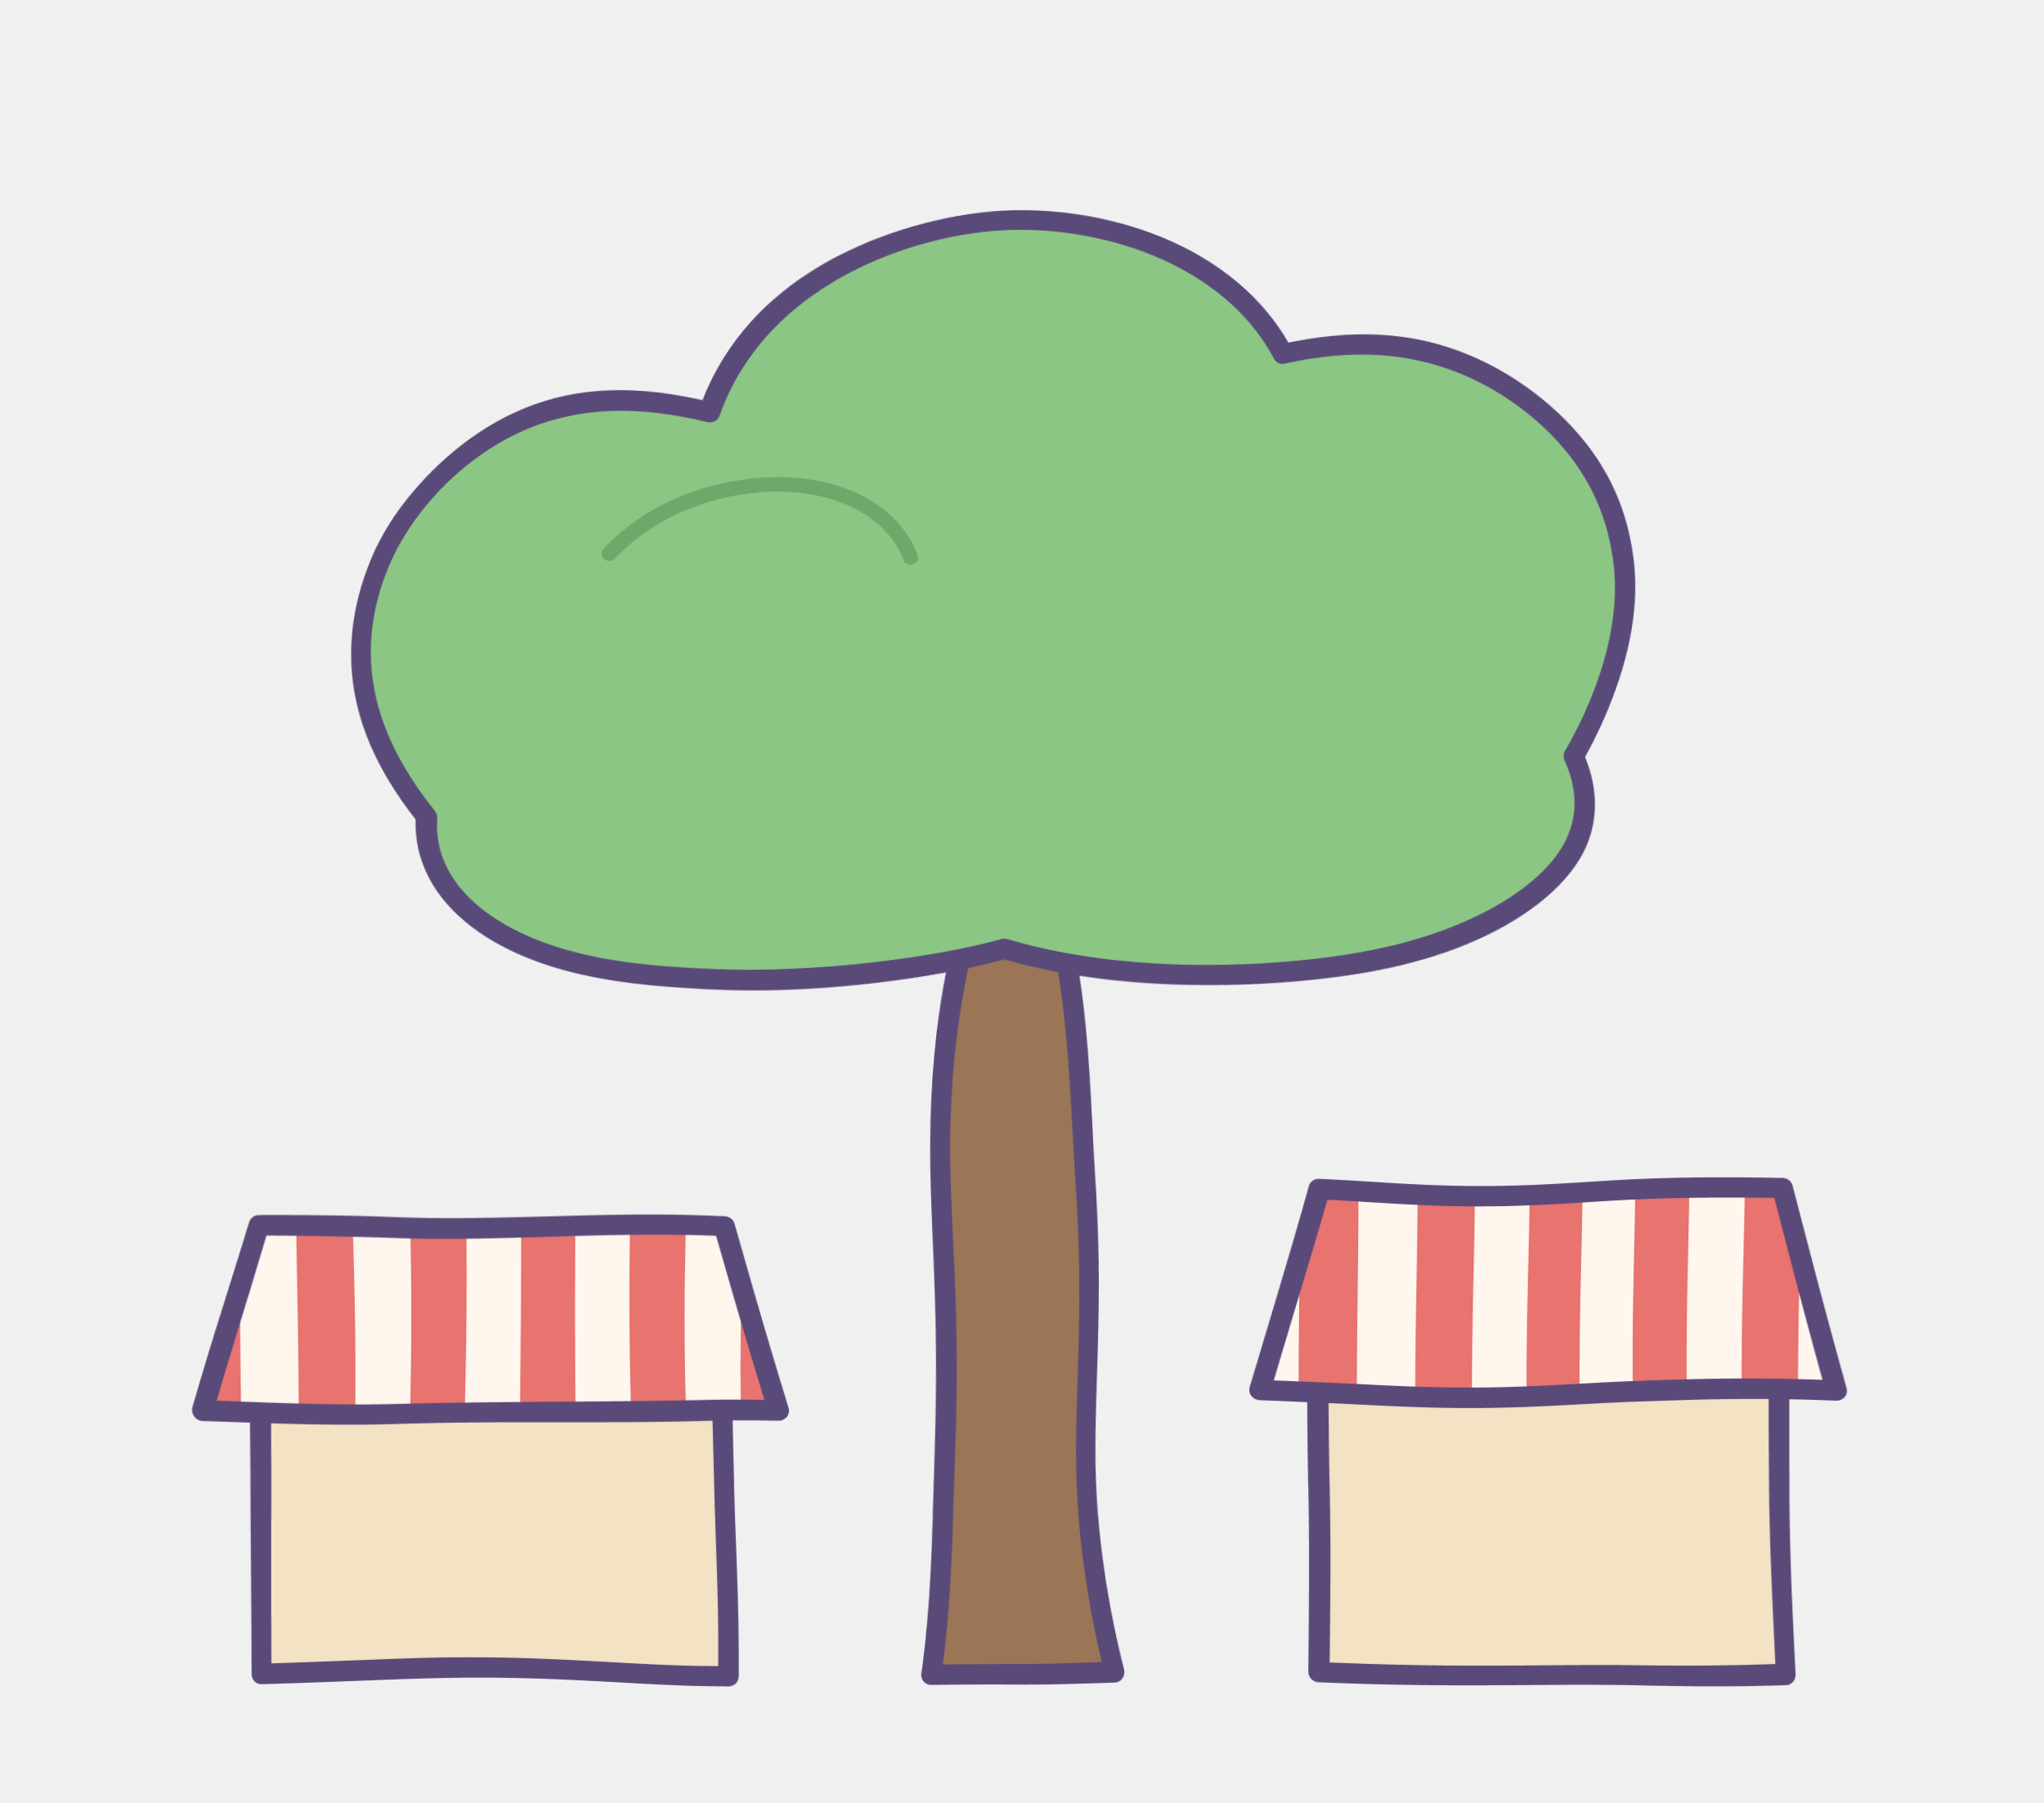
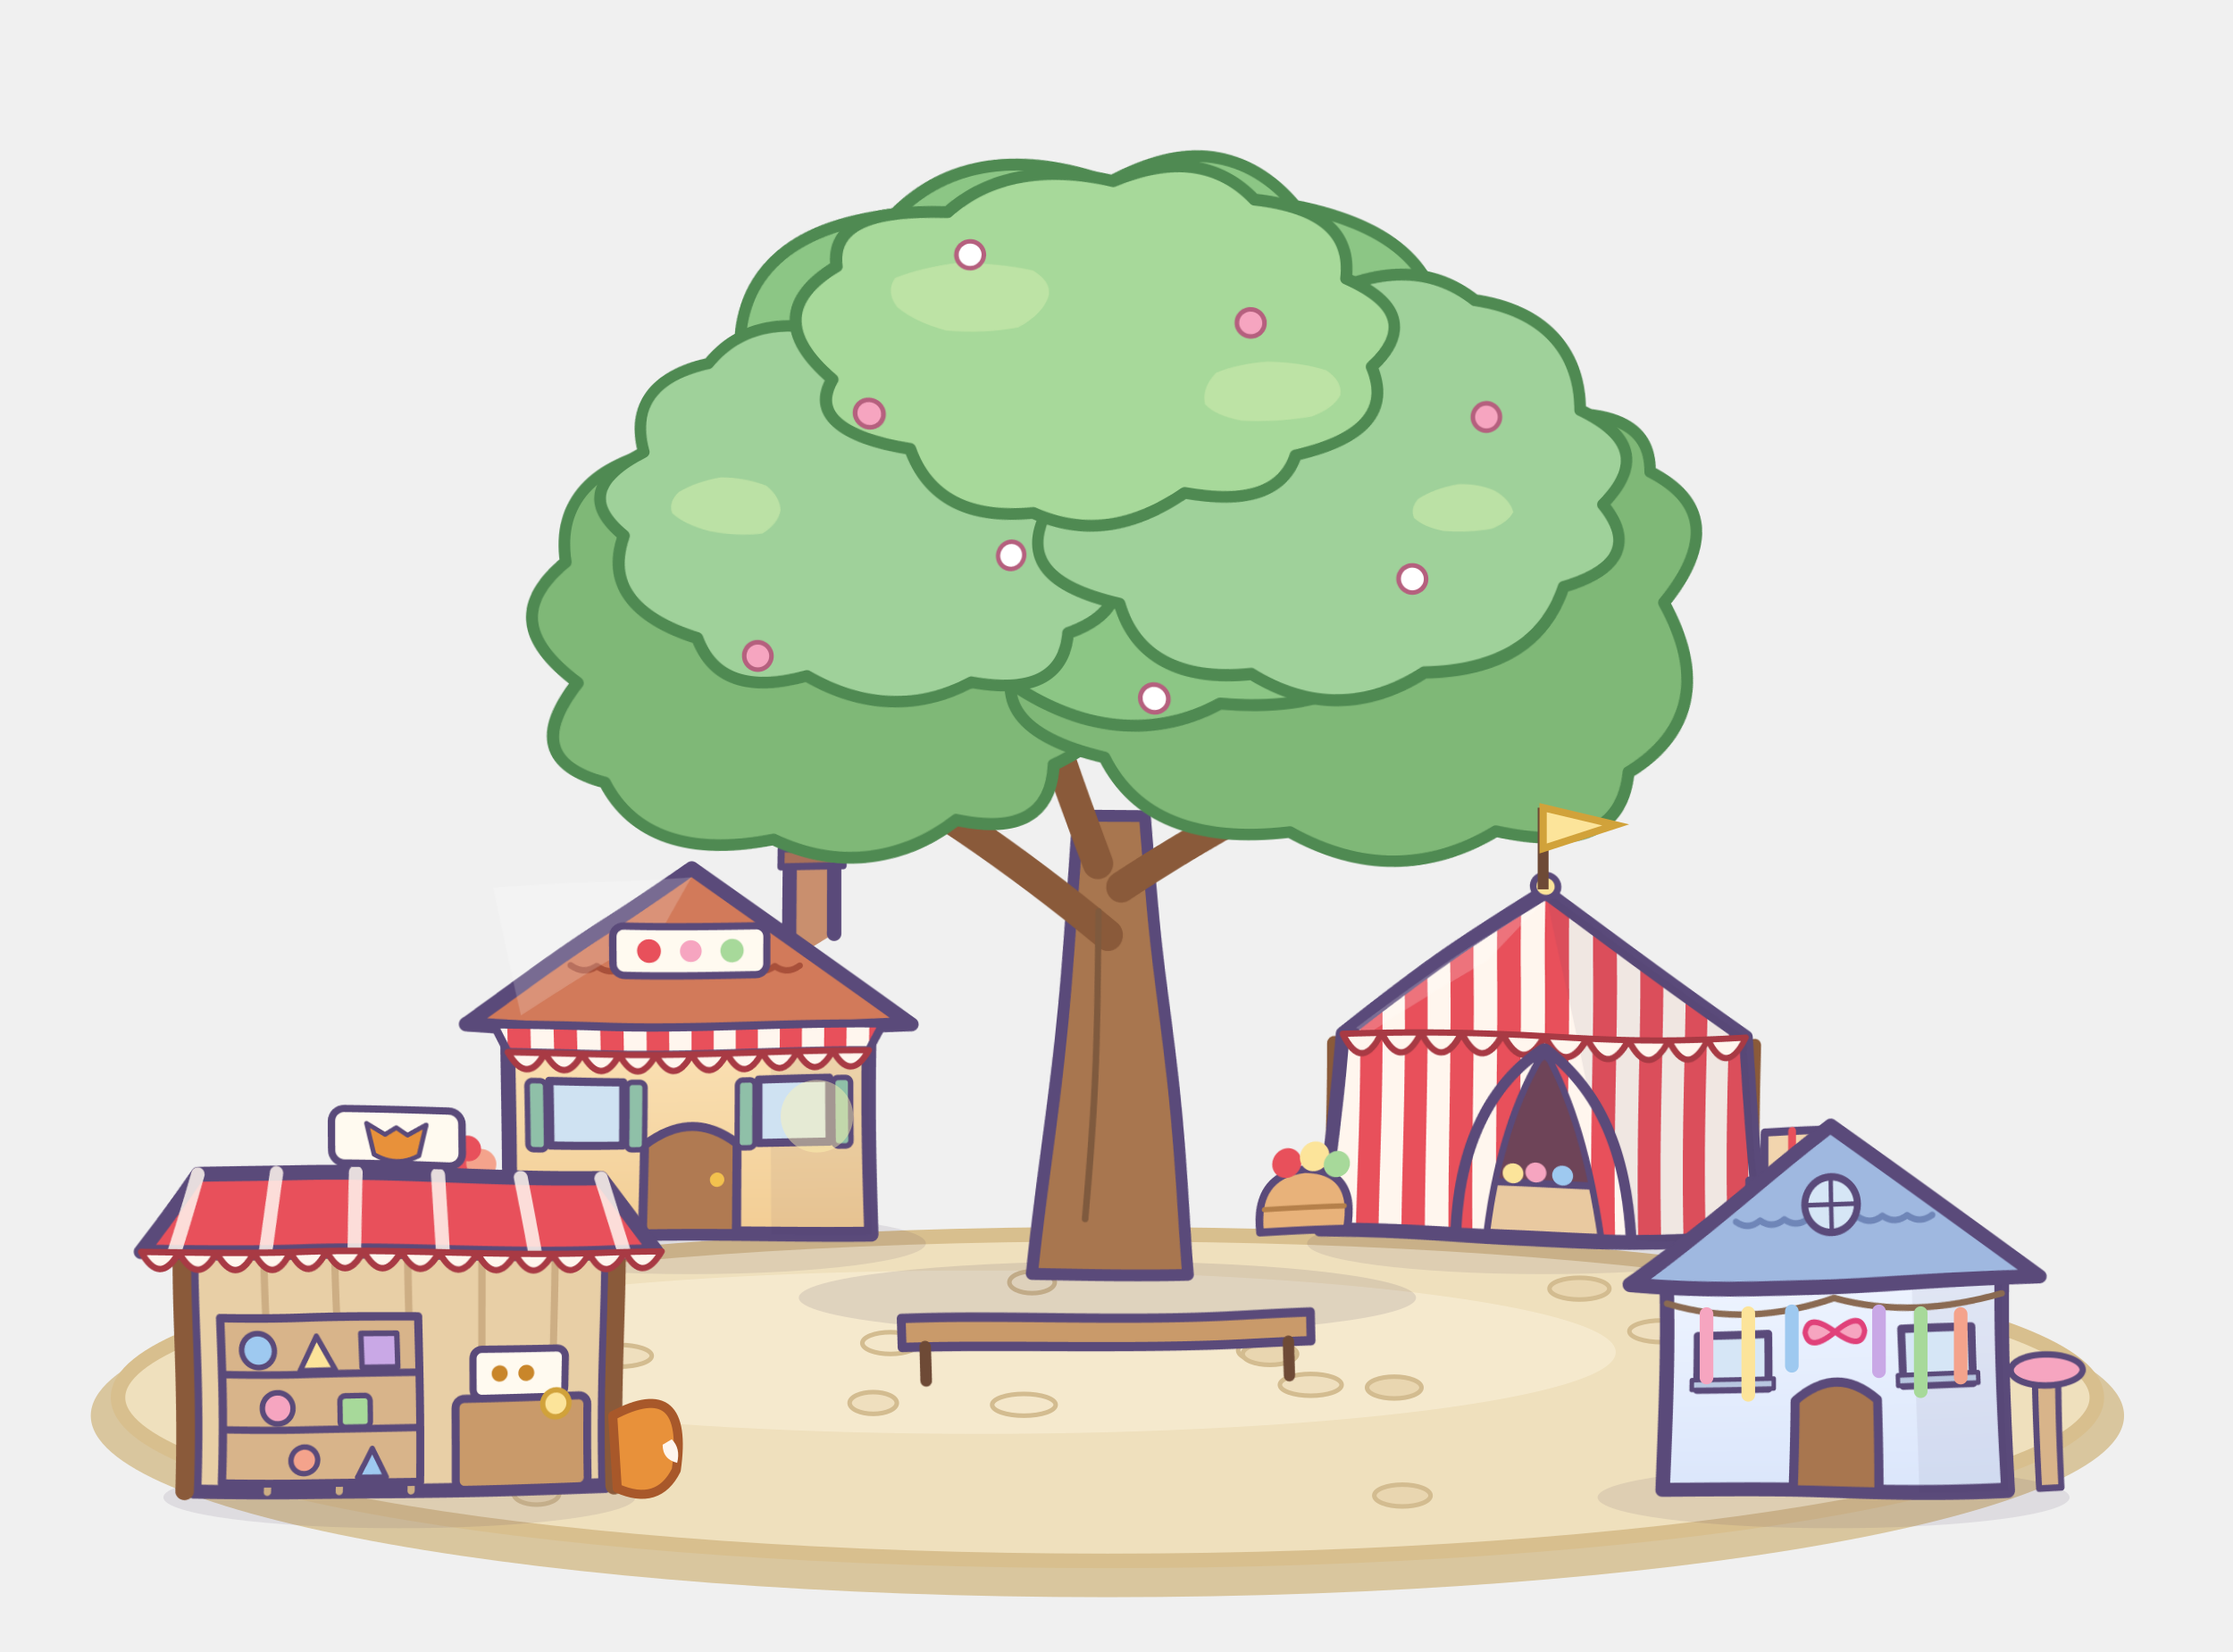
- <svg xmlns="http://www.w3.org/2000/svg" viewBox="724 540 220 194" width="220" height="194">
+ <svg xmlns="http://www.w3.org/2000/svg" viewBox="700 560 246 182" width="246" height="182">
  <defs>
    <filter id="firka" x="-5%" y="-5%" width="110%" height="110%">
      <feTurbulence type="fractalNoise" baseFrequency="0.03" numOctaves="1" seed="4" />
      <feDisplacementMap in="SourceGraphic" scale="3" />
    </filter>
    <filter id="szurke">
-       <feColorMatrix type="saturate" values=".3" />
+       <feColorMatrix type="saturate" values=".25" />
    </filter>
-     <pattern id="csik" width="12" height="12" patternUnits="userSpaceOnUse">
-       <rect width="6" height="12" fill="#e8736f" />
-       <rect x="6" width="6" height="12" fill="#fff6ee" />
+     <pattern id="csikT" width="5" height="5" patternUnits="userSpaceOnUse">
+       <rect width="2.5" height="5" fill="#e8505b" />
+       <rect x="2.5" width="2.5" height="5" fill="#fff6ee" />
    </pattern>
+     <linearGradient id="falTb" x1="0" y1="0" x2="0" y2="1">
+       <stop offset="0" stop-color="#fbe3b8" />
+       <stop offset="1" stop-color="#f2cd94" />
+     </linearGradient>
+     <linearGradient id="falTsz" x1="0" y1="0" x2="0" y2="1">
+       <stop offset="0" stop-color="#eef4ff" />
+       <stop offset="1" stop-color="#dbe6fb" />
+     </linearGradient>
  </defs>
-   <g filter="url(#firka)" stroke="#5a4a7a" stroke-width="2.2" stroke-linejoin="round" stroke-linecap="round">
-     <g id="h-ter">
-       <path d="M824,720 C828,690 822,664 828,640 L838,640 C844,668 838,695 844,720 Z" fill="#9b7656" />
-       <path d="M770,628 C752,605 772,578 800,584 C808,560 850,556 862,578 C892,572 908,600 894,622 C902,640 860,650 832,642 C805,650 768,645 770,628 Z" fill="#8cc685" />
-       <path d="M790,600 C800,588 818,590 822,600" stroke="#6ea96a" fill="none" stroke-width="1.6" />
-       <rect x="752" y="690" width="50" height="30" fill="#f3e2c3" />
-       <path d="M746,692 L808,692 L802,672 L752,672 Z" fill="url(#csik)" />
-       <rect x="866" y="688" width="50" height="32" fill="#f3e2c3" />
-       <path d="M860,690 L922,690 L916,668 L866,668 Z" fill="url(#csik)" />
-     </g>
+   <ellipse cx="822" cy="716" rx="112" ry="20" fill="#d9c69e" stroke="none" />
+   <ellipse cx="822" cy="714" rx="109" ry="18" fill="#efe0bd" stroke="#d8bf8e" stroke-width="1.6" />
+   <ellipse cx="808" cy="709" rx="70" ry="9" fill="#fff8e6" opacity=".4" stroke="none" />
+   <ellipse cx="806.8" cy="706.1" rx="3.1" ry="1.2" fill="#f4e7ca" stroke="#d3bc90" stroke-width=".5" />
+   <ellipse cx="813.7" cy="701.3" rx="2.5" ry="1.2" fill="#f4e7ca" stroke="#d3bc90" stroke-width=".5" />
+   <ellipse cx="874" cy="702" rx="3.3" ry="1.2" fill="#e9d6b0" stroke="#d3bc90" stroke-width=".5" />
+   <ellipse cx="883.1" cy="706.7" rx="3.6" ry="1.2" fill="#efdfbe" stroke="#d3bc90" stroke-width=".5" />
+   <ellipse cx="910.4" cy="708.1" rx="2.8" ry="1.2" fill="#f4e7ca" stroke="#d3bc90" stroke-width=".5" />
+   <ellipse cx="768.2" cy="709.4" rx="3.6" ry="1.2" fill="#efdfbe" stroke="#d3bc90" stroke-width=".5" />
+   <ellipse cx="901.2" cy="720.6" rx="2.7" ry="1.2" fill="#e9d6b0" stroke="#d3bc90" stroke-width=".5" />
+   <ellipse cx="749.2" cy="713.2" rx="3.5" ry="1.2" fill="#efdfbe" stroke="#d3bc90" stroke-width=".5" />
+   <ellipse cx="844.4" cy="712.6" rx="3.4" ry="1.2" fill="#efdfbe" stroke="#d3bc90" stroke-width=".5" />
+   <ellipse cx="853.6" cy="712.9" rx="3" ry="1.2" fill="#e9d6b0" stroke="#d3bc90" stroke-width=".5" />
+   <ellipse cx="761.4" cy="707.1" rx="3.2" ry="1.2" fill="#e9d6b0" stroke="#d3bc90" stroke-width=".5" />
+   <ellipse cx="812.8" cy="714.8" rx="3.5" ry="1.2" fill="#f4e7ca" stroke="#d3bc90" stroke-width=".5" />
+   <ellipse cx="796.2" cy="714.6" rx="2.6" ry="1.2" fill="#efdfbe" stroke="#d3bc90" stroke-width=".5" />
+   <ellipse cx="759.1" cy="724.6" rx="2.5" ry="1.2" fill="#e9d6b0" stroke="#d3bc90" stroke-width=".5" />
+   <ellipse cx="839.2" cy="708.8" rx="2.8" ry="1.2" fill="#f4e7ca" stroke="#d3bc90" stroke-width=".5" />
+   <ellipse cx="798.1" cy="708" rx="3.1" ry="1.2" fill="#f4e7ca" stroke="#d3bc90" stroke-width=".5" />
+   <ellipse cx="839.9" cy="709.2" rx="3" ry="1.2" fill="#e9d6b0" stroke="#d3bc90" stroke-width=".5" />
+   <ellipse cx="756.1" cy="715.5" rx="3.2" ry="1.2" fill="#f4e7ca" stroke="#d3bc90" stroke-width=".5" />
+   <ellipse cx="854.5" cy="724.8" rx="3.1" ry="1.2" fill="#e9d6b0" stroke="#d3bc90" stroke-width=".5" />
+   <ellipse cx="905.1" cy="714.4" rx="3.6" ry="1.2" fill="#e9d6b0" stroke="#d3bc90" stroke-width=".5" />
+   <ellipse cx="918.6" cy="715.3" rx="2.7" ry="1.2" fill="#e9d6b0" stroke="#d3bc90" stroke-width=".5" />
+   <ellipse cx="776" cy="697" rx="26" ry="3.4" fill="#3c2a50" opacity="0.1" stroke="none" />
+   <ellipse cx="870" cy="697" rx="26" ry="3.4" fill="#3c2a50" opacity="0.1" stroke="none" />
+   <ellipse cx="744" cy="725" rx="26" ry="3.4" fill="#3c2a50" opacity="0.1" stroke="none" />
+   <ellipse cx="902" cy="725" rx="26" ry="3.4" fill="#3c2a50" opacity="0.1" stroke="none" />
+   <g filter="url(#firka)" stroke="#5a4a7a" stroke-width="1.6" stroke-linejoin="round" stroke-linecap="round">
+     <g transform="translate(776 696)">
+       <path d="M11,-30 V-41 H16 V-33" fill="#c98f6e" />
+       <path d="M10,-42.5 h7 v2 h-7 z" fill="#a8705a" stroke-width=".8" />
+       <path d="M-20,0 V-24 H20 V0 Z" fill="url(#falTb)" />
+       <path d="M9,-24 H20 V0 H9 Z" fill="#3c2f5e" opacity=".07" stroke="none" />
+       <path d="M-24.5,-23 L0,-40.5 L24.5,-23 Q0,-21.4 -24.5,-23 Z" fill="#d27a5a" />
+       <path d="M-13,-29.5 q1.4,1 2.8,0 q1.4,1 2.8,0 q1.4,1 2.8,0 q1.4,1 2.8,0 q1.4,1 2.8,0 q1.4,1 2.8,0 q1.4,1 2.8,0 q1.4,1 2.8,0 q1.4,1 2.8,0" fill="none" stroke="#a8503a" stroke-width=".7" />
+       <path d="M-21.5,-38 L0,-39.5 L-3,-34 L-18.5,-24 Z" fill="#fff" opacity=".18" stroke="none" />
+       <rect x="-8.5" y="-34" width="17" height="5.4" rx="1.2" fill="#fffaf0" stroke-width=".8" />
+       <g stroke="none">
+         <circle cx="-4.6" cy="-31.3" r="1.3" fill="#e8505b" />
+         <circle cx="0" cy="-31.3" r="1.2" fill="#f6a5c0" />
+         <circle cx="4.6" cy="-31.3" r="1.3" fill="#a7d99a" />
+       </g>
+       <path d="M-21.5,-23 H21.5 L20,-20 H-20 Z" fill="url(#csikT)" stroke-width=".9" />
+       <path d="M-20,-20 q2,3.6 4,0 q2,3.6 4,0 q2,3.6 4,0 q2,3.6 4,0 q2,3.6 4,0 q2,3.6 4,0 q2,3.6 4,0 q2,3.6 4,0 q2,3.6 4,0 q2,3.6 4,0 Z" fill="#fff6ee" stroke="#a83a44" stroke-width="0.7" />
+       <path d="M-5.2,0 V-10 Q0,-14 5.2,-10 V0 Z" fill="#b07a52" stroke-width="1" />
+       <circle cx="3" cy="-6" r=".8" fill="#f2c14e" stroke="none" />
+       <rect x="-18" y="-17" width="2" height="7.5" rx=".6" fill="#8fc0a8" stroke-width=".6" />
+       <rect x="-15.6" y="-17" width="8" height="7" fill="#cfe2f2" stroke-width=".9" />
+       <rect x="-7.2" y="-17" width="2" height="7.5" rx=".6" fill="#8fc0a8" stroke-width=".6" />
+       <rect x="5.2" y="-17" width="2" height="7.5" rx=".6" fill="#8fc0a8" stroke-width=".6" />
+       <rect x="7.6" y="-17" width="8" height="7" fill="#cfe2f2" stroke-width=".9" />
+       <rect x="16" y="-17" width="2" height="7.5" rx=".6" fill="#8fc0a8" stroke-width=".6" />
+       <path d="M-27.5,0 Q-28.2,-4 -27,-6.5 H-21.6 Q-20.8,-4 -21.6,0 Z" fill="#c99a6a" stroke-width=".9" />
+       <g stroke="none">
+         <circle cx="-26" cy="-7.6" r="1.6" fill="#e8505b" />
+         <circle cx="-23" cy="-7.8" r="1.6" fill="#f4a38c" />
+         <circle cx="-24.4" cy="-9.4" r="1.4" fill="#e8505b" />
+       </g>
+     </g>
+     <g transform="translate(870 696)">
+       <path d="M-23,0 V-21 M23,0 V-21" stroke="#8a5a3a" stroke-width="1.6" />
+       <path d="M-24,0 L-22,-22 L0,-38 L22,-22 L24,0 Q0,1 -24,0 Z" fill="url(#csikT)" />
+       <path d="M0,-38 L22,-22 L24,0 Q14,.6 8,0 Z" fill="#3c2f5e" opacity=".08" stroke="none" />
+       <path d="M-20.5,-22.6 L0,-37 L-6,-30 L-19,-22 Z" fill="#fff" opacity=".2" stroke="none" />
+       <path d="M-22,-22 q2.2,4.4 4.4,0 q2.2,4.4 4.4,0 q2.2,4.4 4.4,0 q2.2,4.4 4.4,0 q2.2,4.4 4.4,0 q2.2,4.4 4.4,0 q2.2,4.4 4.4,0 q2.2,4.4 4.4,0 q2.2,4.4 4.4,0 q2.2,4.4 4.4,0 Z" fill="#fff6ee" stroke="#a83a44" stroke-width="0.7" />
+       <path d="M-9,0 Q-8.4,-14 0,-20.4 Q8.4,-14 9,0 Z" fill="#6e4458" />
+       <rect x="-6.4" y="-5.6" width="12.8" height="5.6" fill="#e9c9a0" stroke-width=".8" />
+       <g stroke="none">
+         <circle cx="-3.2" cy="-6.6" r="1.1" fill="#fce49a" />
+         <circle cx="-.8" cy="-6.8" r="1.1" fill="#f6a5c0" />
+         <circle cx="2" cy="-6.6" r="1.1" fill="#9ec9f0" />
+       </g>
+       <path d="M-9,0 Q-8.4,-14 0,-20.4 Q-4.4,-12.4 -6,0 Z M9,0 Q8.4,-14 0,-20.4 Q4.4,-12.4 6,0 Z" fill="url(#csikT)" stroke-width=".7" />
+       <circle cx="0" cy="-38.6" r="1.3" fill="#fce49a" stroke-width=".7" />
+       <path d="M-31,0 Q-32,-6.6 -26,-7 Q-20,-6.6 -21,0 Z" fill="#e8b27a" stroke-width=".9" />
+       <path d="M-30.6,-2.6 H-21.4" stroke="#b5804a" stroke-width=".6" />
+       <g stroke="none">
+         <circle cx="-28.2" cy="-7.8" r="1.7" fill="#e8505b" />
+         <circle cx="-25" cy="-8.4" r="1.7" fill="#fce49a" />
+         <circle cx="-22.4" cy="-7.4" r="1.5" fill="#a7d99a" />
+       </g>
+       <rect x="22.6" y="-6" width="7" height="6" fill="#e9c9a0" stroke-width=".9" />
+       <rect x="24.4" y="-11.2" width="6.4" height="5.2" fill="#f2d5ae" stroke-width=".9" />
+       <path d="M27.6,-11.2 v5.2" stroke="#e8505b" stroke-width=".9" />
+     </g>
+   </g>
+   <ellipse cx="822" cy="703" rx="34" ry="4" fill="#3c2a50" opacity="0.12" stroke="none" />
+   <g filter="url(#firka)" stroke="#5a4a7a" stroke-width="1.6" stroke-linejoin="round" stroke-linecap="round">
+     <path d="M813.7,700.4 Q816.8,673.4 818.9,650 L826.2,650 Q828.2,673.4 830.8,700.4 Z" fill="#a8764f" stroke-width="1.3" />
+     <path d="M822,663 Q806.4,650 790.8,642.2 M823.6,657.8 Q840.2,647.4 855.8,638 M821,655.2 Q814.2,637 811.6,624" stroke="#8a5a3a" stroke-width="3.4" fill="none" />
+     <path d="M819.4,694.2 Q820.4,678.6 821,660.4" stroke="#7f5a3e" stroke-width=".7" fill="none" />
+     <path d="M799.1,705.1 h45.8 v3.1 h-45.8 z" fill="#c99a6a" stroke-width="1" />
+     <path d="M801.7,708.2 v3.6 M842.3,708.2 v3.6" stroke="#6e4a36" stroke-width="1.3" />
+   </g>
+   <g filter="url(#firka)" stroke="#5a4a7a" stroke-width="1.6" stroke-linejoin="round" stroke-linecap="round">
+     <g>
+       <path d="M824,629.2 Q827.6,639 816.3,644.5 Q815.8,652.6 805.5,650.5 Q795.9,657.7 785.1,652.4 Q770.9,654.8 766.5,646.1 Q757.2,643.9 763.7,635.3 Q754.8,628.8 762.8,622.4 Q761.4,612.5 774.1,609.9 Q779.6,600.1 791.1,602.9 Q804.3,599.7 812.8,609.4 Q825.4,610.3 824,619.5 Q832.6,623 824,629.2 Z" fill="#7fb877" stroke="#4f8a52" stroke-width="1.3" stroke-linejoin="round" />
+       <path d="M883.6,626.7 Q889.8,638.2 878.9,644.6 Q877.6,654 864.6,651.4 Q854.1,658.5 842.1,651.7 Q826.7,653.5 821.8,643.6 Q808,640.6 812.9,631.5 Q806.4,625.1 819.2,619.3 Q817.4,608.4 830.1,605.5 Q838.3,596.4 851.9,600.6 Q862.6,596.7 868.1,605.8 Q881.9,604.1 882,612.2 Q891.9,617.5 883.6,626.7 Z" fill="#7fb877" stroke="#4f8a52" stroke-width="1.3" stroke-linejoin="round" />
+       <path d="M866.9,612.1 Q872.6,622.6 856.1,626.9 Q851.7,638.8 834.3,637.4 Q822.5,643.8 810.4,634.7 Q794.8,639 791,629.9 Q774.6,626.9 778.8,615.8 Q768.8,607.2 782,599.1 Q781.3,586.4 798.3,583.3 Q806.8,574.1 822,579.9 Q835.2,573.7 842.6,582.6 Q859,585.6 859.1,598.6 Q874.5,604.4 866.9,612.1 Z" fill="#8cc685" stroke="#4f8a52" stroke-width="1.3" stroke-linejoin="round" />
+       <path d="M821.9,619.5 Q826.6,627.2 818,630.1 Q817.2,637.4 807.2,635.4 Q798.4,640 788.5,634.1 Q778.7,636.5 776.5,630 Q766.3,627.2 769.2,619.5 Q763.1,614.5 771.4,610.3 Q769.1,602.3 778.5,600.5 Q783.6,594.1 794.2,597.4 Q805.1,592.8 812,598.5 Q821.8,598.5 820.4,606.2 Q828.2,611.9 821.9,619.5 Z" fill="#9fd19a" stroke="#4f8a52" stroke-width="1.3" stroke-linejoin="round" />
+       <path d="M876.7,615.7 Q882,622.1 872.4,624.8 Q869.3,633.9 856.9,634.1 Q847.2,639.9 837.8,634.2 Q826,635.4 823.8,627 Q811.7,624.2 815.6,616.8 Q808.9,611.1 819.3,606.6 Q820,597.5 832.9,595.5 Q836,588.7 844.4,592.9 Q855.1,587.3 862.6,593.2 Q874,595.1 874,605.1 Q883,609.5 876.7,615.7 Z" fill="#9fd19a" stroke="#4f8a52" stroke-width="1.3" stroke-linejoin="round" />
+       <path d="M850.9,600.2 Q853.9,607.3 843,610.4 Q841.3,616.8 831.2,615 Q822.8,620.9 814.1,616.8 Q803,617.4 800.3,609.5 Q789,608 792.1,602.2 Q783.8,595.1 792.2,589.4 Q791.3,582.8 803.9,582.9 Q810.7,576.7 822.5,579.8 Q832.7,576.2 838.2,582 Q849,583 848.1,590.5 Q857.2,594.6 850.9,600.2 Z" fill="#a7d99a" stroke="#4f8a52" stroke-width="1.3" stroke-linejoin="round" />
+       <g fill="#c4e7a8" opacity=".75" stroke="none">
+         <path d="M815.2,592.3 Q814.6,594.3 811.9,595.8 Q808.2,596.5 804,596.2 Q800.6,595.3 798.7,593.7 Q797.4,592 798.4,590.4 Q801.1,589.1 805.1,588.5 Q809.7,588.5 813.4,589.4 Q815.5,590.7 815.2,592.3 Z" />
+         <path d="M847.5,603.4 Q846.8,604.9 844.5,605.9 Q840.8,606.7 837,606.6 Q834.2,606.1 833,604.8 Q832.5,602.9 834,601.1 Q836.3,600 839.5,599.7 Q843.1,599.7 845.9,600.6 Q847.7,601.8 847.5,603.4 Z" />
+         <path d="M786.2,616.4 Q785.9,617.8 784.1,618.9 Q781.4,619.3 778.4,618.8 Q775.8,618.2 774.5,617 Q774.1,615.8 775.3,614.7 Q777.2,613.6 779.9,613.1 Q782.6,613.1 784.8,613.9 Q786.2,615 786.2,616.4 Z" />
+         <path d="M866.7,616.4 Q866.2,617.5 864.4,618.3 Q861.8,618.8 859.1,618.6 Q857,618.2 855.9,617.2 Q855.4,616.1 856.3,615 Q858,613.8 860.6,613.3 Q862.8,613.2 864.6,614 Q866.3,615 866.7,616.4 Z" />
+       </g>
+       <circle cx="796" cy="605.8" r="1.5" fill="#f6a5c0" stroke="#b5607e" stroke-width=".5" />
+       <circle cx="811.6" cy="621.4" r="1.5" fill="#fff" stroke="#b5607e" stroke-width=".5" />
+       <circle cx="837.6" cy="595.4" r="1.5" fill="#f6a5c0" stroke="#b5607e" stroke-width=".5" />
+       <circle cx="855.8" cy="624" r="1.5" fill="#fff" stroke="#b5607e" stroke-width=".5" />
+       <circle cx="783" cy="631.8" r="1.5" fill="#f6a5c0" stroke="#b5607e" stroke-width=".5" />
+       <circle cx="827.2" cy="637" r="1.5" fill="#fff" stroke="#b5607e" stroke-width=".5" />
+       <circle cx="863.6" cy="605.8" r="1.5" fill="#f6a5c0" stroke="#b5607e" stroke-width=".5" />
+       <circle cx="806.4" cy="587.6" r="1.5" fill="#fff" stroke="#b5607e" stroke-width=".5" />
+       <animateTransform attributeName="transform" type="rotate" values="-1.2 822 652.6;1.2 822 652.6;-1.2 822 652.6" dur="7s" repeatCount="indefinite" />
+     </g>
+   </g>
+   <g filter="url(#firka)" stroke="#5a4a7a" stroke-width="1.6" stroke-linejoin="round" stroke-linecap="round">
+     <g transform="translate(744 724)">
+       <path d="M-23,0 V-26 H23 V0 Z" fill="#e8cfa6" />
+       <path d="M-15,-26 V0 M-7,-26 V0 M1,-26 V0 M9,-26 V0 M17,-26 V0" stroke="#cdae84" stroke-width=".8" />
+       <path d="M-24,0 V-27 M24,0 V-27" stroke="#8a5a3a" stroke-width="2" />
+       <rect x="-20" y="-19" width="22" height="18" fill="#d8b48a" stroke-width=".9" />
+       <path d="M-20,-13 H2 M-20,-7 H2" stroke-width=".8" />
+       <g stroke-width=".6">
+         <circle cx="-16" cy="-15.6" r="1.8" fill="#9ec9f0" />
+         <path d="M-11.4,-13.4 l2,-3.6 l2,3.6z" fill="#fce49a" />
+         <rect x="-4.4" y="-17.2" width="4" height="3.6" fill="#c9a8e6" />
+         <circle cx="-14" cy="-9.4" r="1.7" fill="#f6a5c0" />
+         <rect x="-7" y="-10.6" width="3.4" height="3.4" rx=".6" fill="#a7d99a" />
+         <circle cx="-11" cy="-3.6" r="1.5" fill="#f4a38c" />
+         <path d="M-5,-1.6 l1.6,-3.2 l1.6,3.2z" fill="#9ec9f0" />
+       </g>
+       <rect x="6" y="-10" width="15" height="10" rx="1" fill="#c99a6a" stroke-width=".9" />
+       <rect x="8" y="-15.4" width="10.4" height="5.4" rx="1" fill="#fffaf0" stroke-width=".8" />
+       <circle cx="11" cy="-12.7" r=".9" fill="#c9862a" stroke="none" />
+       <circle cx="14" cy="-12.7" r=".9" fill="#c9862a" stroke="none" />
+       <circle cx="17.4" cy="-9.2" r="1.5" fill="#fce49a" stroke="#d1a23a" stroke-width=".6" />
+       <path d="M-28.4,-26 L-22,-34.4 H22 L28.4,-26 Z" fill="#e8505b" />
+       <path d="M-22,-34.4 L-24.8,-26 M-13.2,-34.4 L-14.8,-26 M-4.4,-34.4 L-4.8,-26 M4.4,-34.4 L4.8,-26 M13.2,-34.4 L14.8,-26 M22,-34.4 L24.8,-26" stroke="#fff6ee" stroke-width="1.5" opacity=".85" />
+       <path d="M-28.4,-26 q2,3.7 4.1,0 q2,3.7 4.1,0 q2,3.7 4.1,0 q2,3.7 4.1,0 q2,3.7 4.1,0 q2,3.7 4.1,0 q2,3.7 4.1,0 q2,3.7 4.1,0 q2,3.7 4.1,0 q2,3.7 4.1,0 q2,3.7 4.1,0 q2,3.7 4.1,0 q2,3.7 4.1,0 q2,3.7 4.1,0 Z" fill="#fff6ee" stroke="#a83a44" stroke-width="0.7" />
+       <rect x="-7" y="-41.4" width="14" height="6" rx="1.4" fill="#fffaf0" stroke-width=".8" />
+       <path d="M-2.4,-36.4 L-3.2,-39.8 L-1.2,-38.6 L0,-39.4 L1.2,-38.6 L3.2,-39.8 L2.4,-36.4 Q0,-35 -2.4,-36.4 Z" fill="#e8913a" stroke-width=".5" />
+     </g>
+     <g transform="translate(902 724)">
+       <path d="M-19,0 V-24 H19 V0 Z" fill="url(#falTsz)" />
+       <path d="M9,-24 H19 V0 H9 Z" fill="#3c2f5e" opacity=".07" stroke="none" />
+       <path d="M-23,-23 L0,-39.6 L23,-23 Q0,-21.4 -23,-23 Z" fill="#9fb8e0" />
+       <path d="M-11,-29.6 q1.4,1 2.8,0 q1.4,1 2.8,0 q1.4,1 2.8,0 q1.4,1 2.8,0 q1.4,1 2.8,0 q1.4,1 2.8,0 q1.4,1 2.8,0 q1.4,1 2.8,0" fill="none" stroke="#6f86b8" stroke-width=".7" />
+       <circle cx="0" cy="-31" r="3" fill="#d6e6f6" stroke-width=".8" />
+       <path d="M0,-34 V-28 M-3,-31 H3" stroke-width=".5" />
+       <path d="M-4.6,0 V-10 Q0,-14 4.6,-10 V0 Z" fill="#a8764f" stroke-width="1" />
+       <rect x="-15.6" y="-17.4" width="8" height="6" fill="#d6e6f6" stroke-width=".9" />
+       <path d="M-16.2,-11.4 h9.2 v-1.1 h-9.2 z" fill="#b8c6e0" stroke-width=".5" />
+       <rect x="7.6" y="-17.4" width="8" height="6" fill="#d6e6f6" stroke-width=".9" />
+       <path d="M7,-11.4 h9.2 v-1.1 h-9.2 z" fill="#b8c6e0" stroke-width=".5" />
+       <path d="M-19,-21 Q-9.6,-18.2 0,-21 Q9.6,-18.2 19,-21" fill="none" stroke="#8a6a52" stroke-width=".7" />
+       <path transform="translate(0 -17.4)" d="M0,0 Q-3,-2.2 -3.4,0 Q-3,2.2 0,0 Q3,-2.2 3.4,0 Q3,2.2 0,0 Z" fill="#f6a5c0" stroke="#e0417a" stroke-width=".6" />
+       <rect x="22.6" y="-12" width="2.6" height="12" fill="#d8b48a" stroke-width=".7" />
+       <ellipse cx="23.9" cy="-12.6" rx="4" ry="1.7" fill="#f6a5c0" stroke-width=".7" />
+     </g>
+   </g>
+   <g stroke="#5a4a7a">
+     <g stroke="#a8582a" stroke-width="1" stroke-linejoin="round">
+       <path d="M767.5,716 Q776,711.5 774.5,722 Q772.5,726 768,724 Z" fill="#e8913a" />
+       <path d="M774,718.6 q1,1 .6,2.6 q-1.6,-.4 -1.6,-2 z" fill="#fff6ee" stroke="none" />
+       <animateTransform attributeName="transform" type="rotate" values="0 768 724;10 768 724;0 768 724;0 768 724" dur="3.2s" repeatCount="indefinite" />
+     </g>
+     <path d="M888,704.8 v7" stroke="#f6a5c0" stroke-width="1.5" stroke-linecap="round" fill="none">
+       <animate attributeName="d" values="M888,704.8 v7;M888,704.8 q1.4,3.5 0,7;M888,704.8 v7" dur="2.4s" repeatCount="indefinite" />
+     </path>
+     <path d="M892.6,704.7 v9" stroke="#fce49a" stroke-width="1.5" stroke-linecap="round" fill="none">
+       <animate attributeName="d" values="M892.6,704.7 v9;M892.6,704.7 q-1.2,4.5 0,9;M892.6,704.7 v9" dur="3.1s" repeatCount="indefinite" />
+     </path>
+     <path d="M897.4,704.5 v6" stroke="#9ec9f0" stroke-width="1.5" stroke-linecap="round" fill="none">
+       <animate attributeName="d" values="M897.4,704.5 v6;M897.4,704.5 q1.2,3 0,6;M897.4,704.5 v6" dur="2.7s" repeatCount="indefinite" />
+     </path>
+     <path d="M907,704.5 v6.6" stroke="#c9a8e6" stroke-width="1.5" stroke-linecap="round" fill="none">
+       <animate attributeName="d" values="M907,704.5 v6.6;M907,704.5 q-1.2,3.3 0,6.6;M907,704.5 v6.6" dur="2.9s" repeatCount="indefinite" />
+     </path>
+     <path d="M911.6,704.7 v8.6" stroke="#a7d99a" stroke-width="1.5" stroke-linecap="round" fill="none">
+       <animate attributeName="d" values="M911.6,704.7 v8.6;M911.6,704.7 q1.4,4.3 0,8.6;M911.6,704.7 v8.6" dur="2.5s" repeatCount="indefinite" />
+     </path>
+     <path d="M916,704.8 v7" stroke="#f4a38c" stroke-width="1.5" stroke-linecap="round" fill="none">
+       <animate attributeName="d" values="M916,704.8 v7;M916,704.8 q-1.4,3.5 0,7;M916,704.8 v7" dur="2.8s" repeatCount="indefinite" />
+     </path>
+     <g transform="translate(870 649)">
+       <path d="M0,0 V9" stroke="#6e4a36" stroke-width="1.2" />
+       <path d="M0,0 l8,1.9 l-8,2.6 Z" fill="#fce49a" stroke="#d1a23a" stroke-width=".8">
+         <animateTransform attributeName="transform" type="skewY" values="0;-7;0" dur="3s" repeatCount="indefinite" />
+       </path>
+     </g>
+     <circle cx="790" cy="683" r="4" fill="#fff3b0" opacity=".45" stroke="none">
+       <animate attributeName="opacity" values=".25;.65;.25" dur="3s" repeatCount="indefinite" />
+     </circle>
+     <path transform="translate(870,657.4)" d="M0,-2.4 L.6,-.6 L2.4,0 L.6,.6 L0,2.4 L-.6,.6 L-2.4,0 L-.6,-.6Z" fill="#fff" opacity="0" stroke="none">
+       <animate attributeName="opacity" values="0;1;0" dur="2.8s" repeatCount="indefinite" />
+     </path>
  </g>
</svg>
